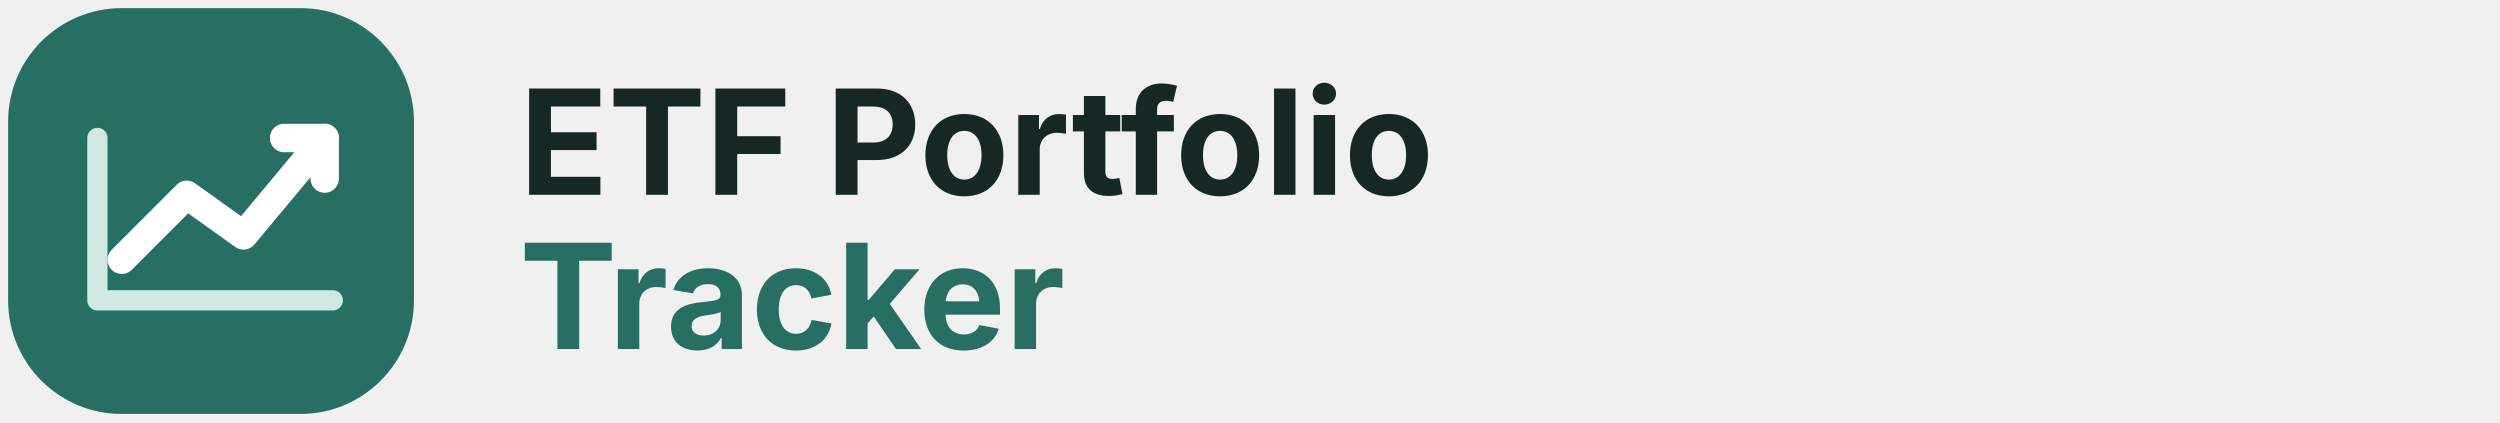
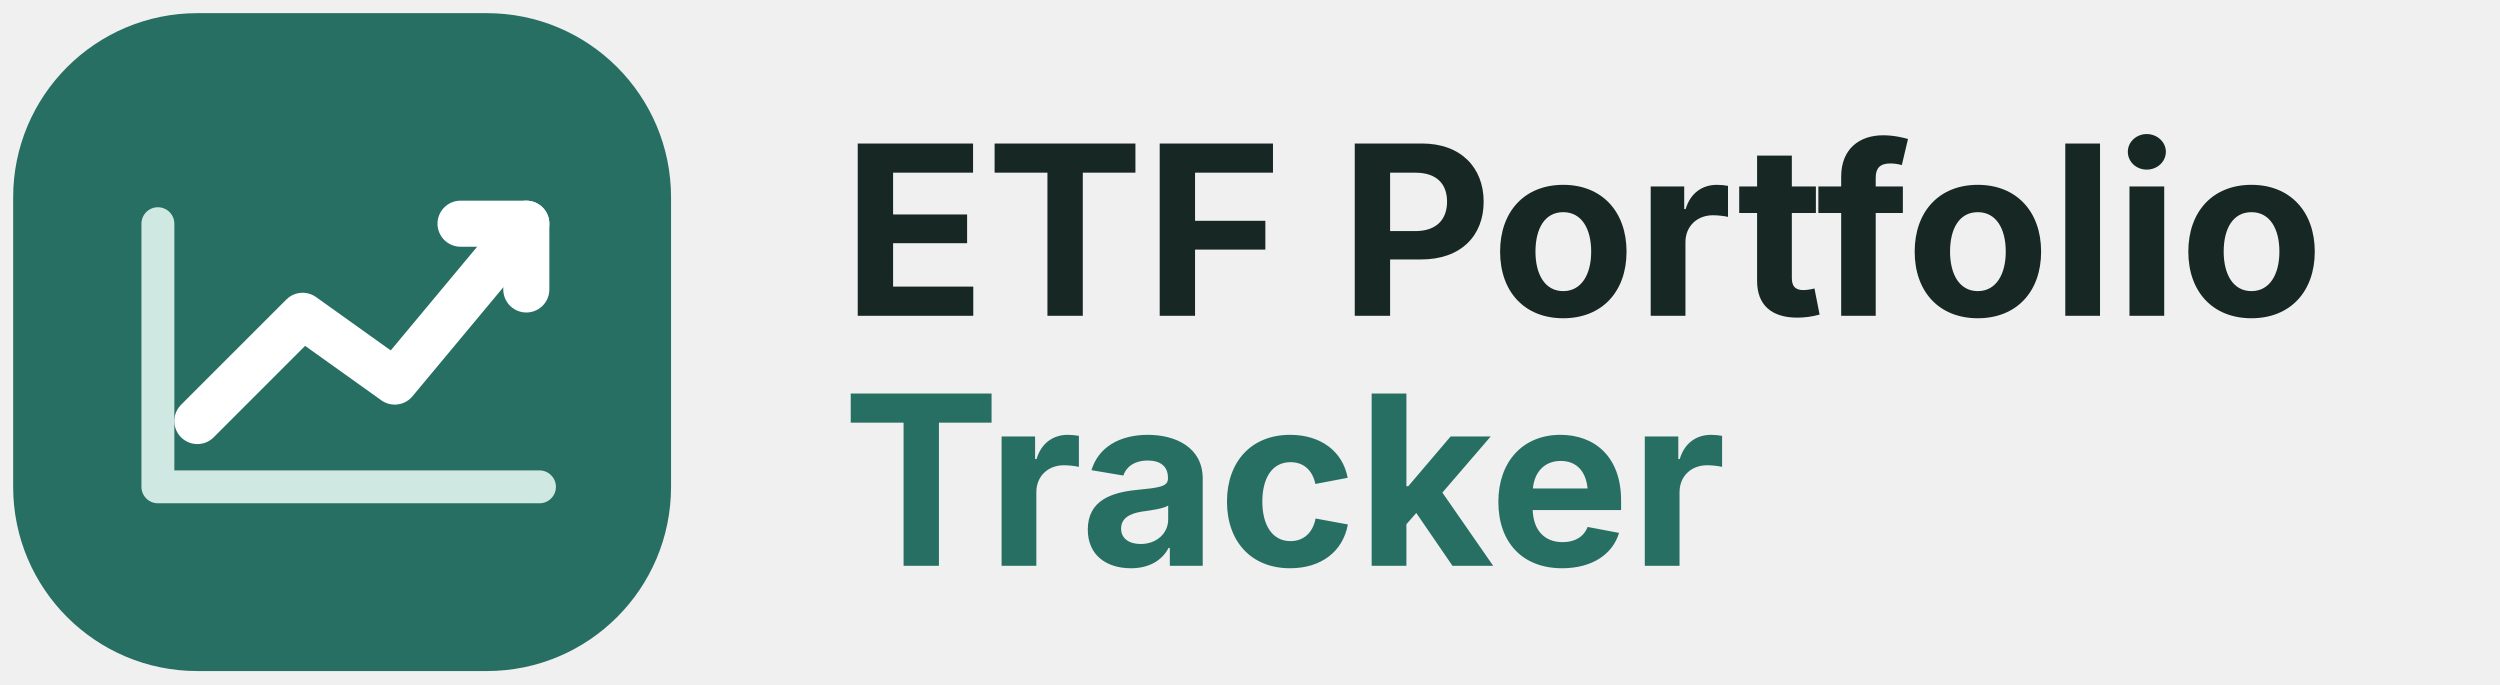
- <svg xmlns="http://www.w3.org/2000/svg" viewBox="0 0 308 52" role="img" aria-labelledby="title desc">
+ <svg xmlns="http://www.w3.org/2000/svg" viewBox="0 0 190 52" role="img" aria-labelledby="title desc">
  <rect x="1" y="1" width="50" height="50" rx="14" fill="#286f63" />
  <path d="M12 37V17M12 37h29" fill="none" stroke="#cfe9e2" stroke-width="2.5" stroke-linecap="round" />
  <path d="m15 32 8-8 7 5 10-12" fill="none" stroke="#fff" stroke-width="3.5" stroke-linecap="round" stroke-linejoin="round" />
  <path d="m35 17h5v5" fill="none" stroke="#fff" stroke-width="3.5" stroke-linecap="round" stroke-linejoin="round" />
  <text x="64" y="24" fill="#172824" font-family="Inter,Segoe UI,Arial,sans-serif" font-size="18" font-weight="750">ETF Portfolio</text>
  <text x="64" y="43" fill="#286f63" font-family="Inter,Segoe UI,Arial,sans-serif" font-size="18" font-weight="750">Tracker</text>
</svg>
